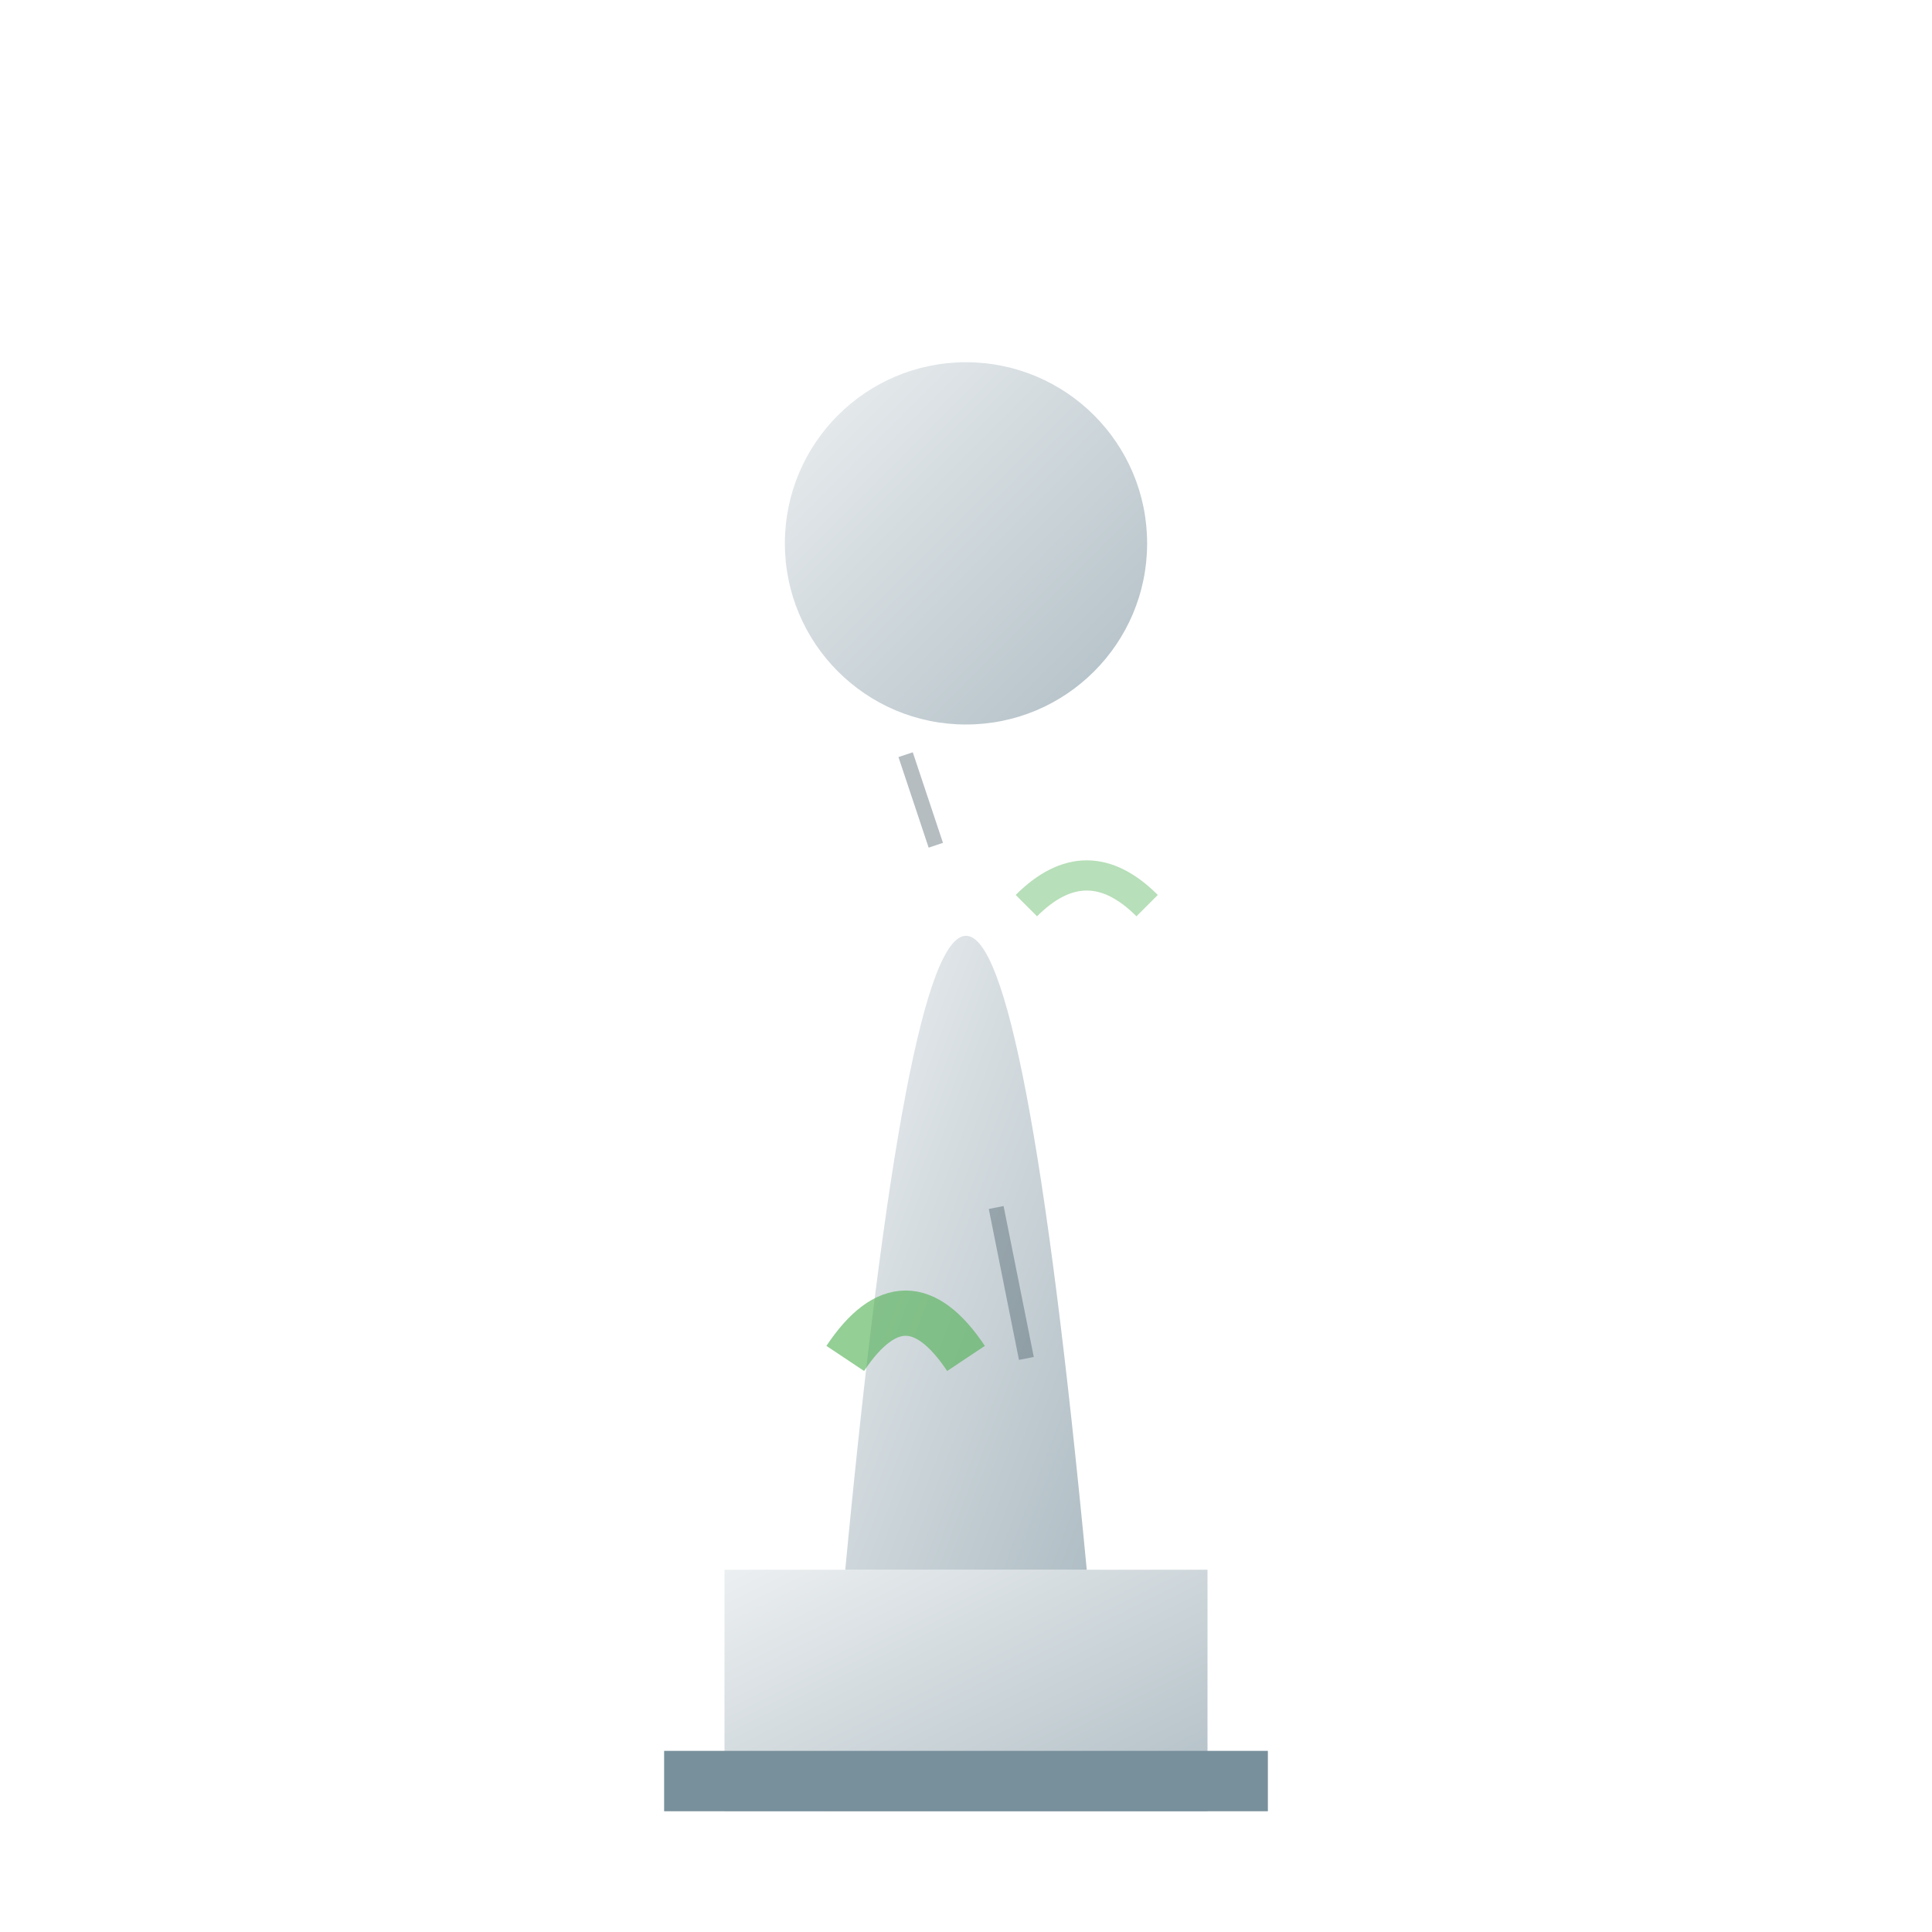
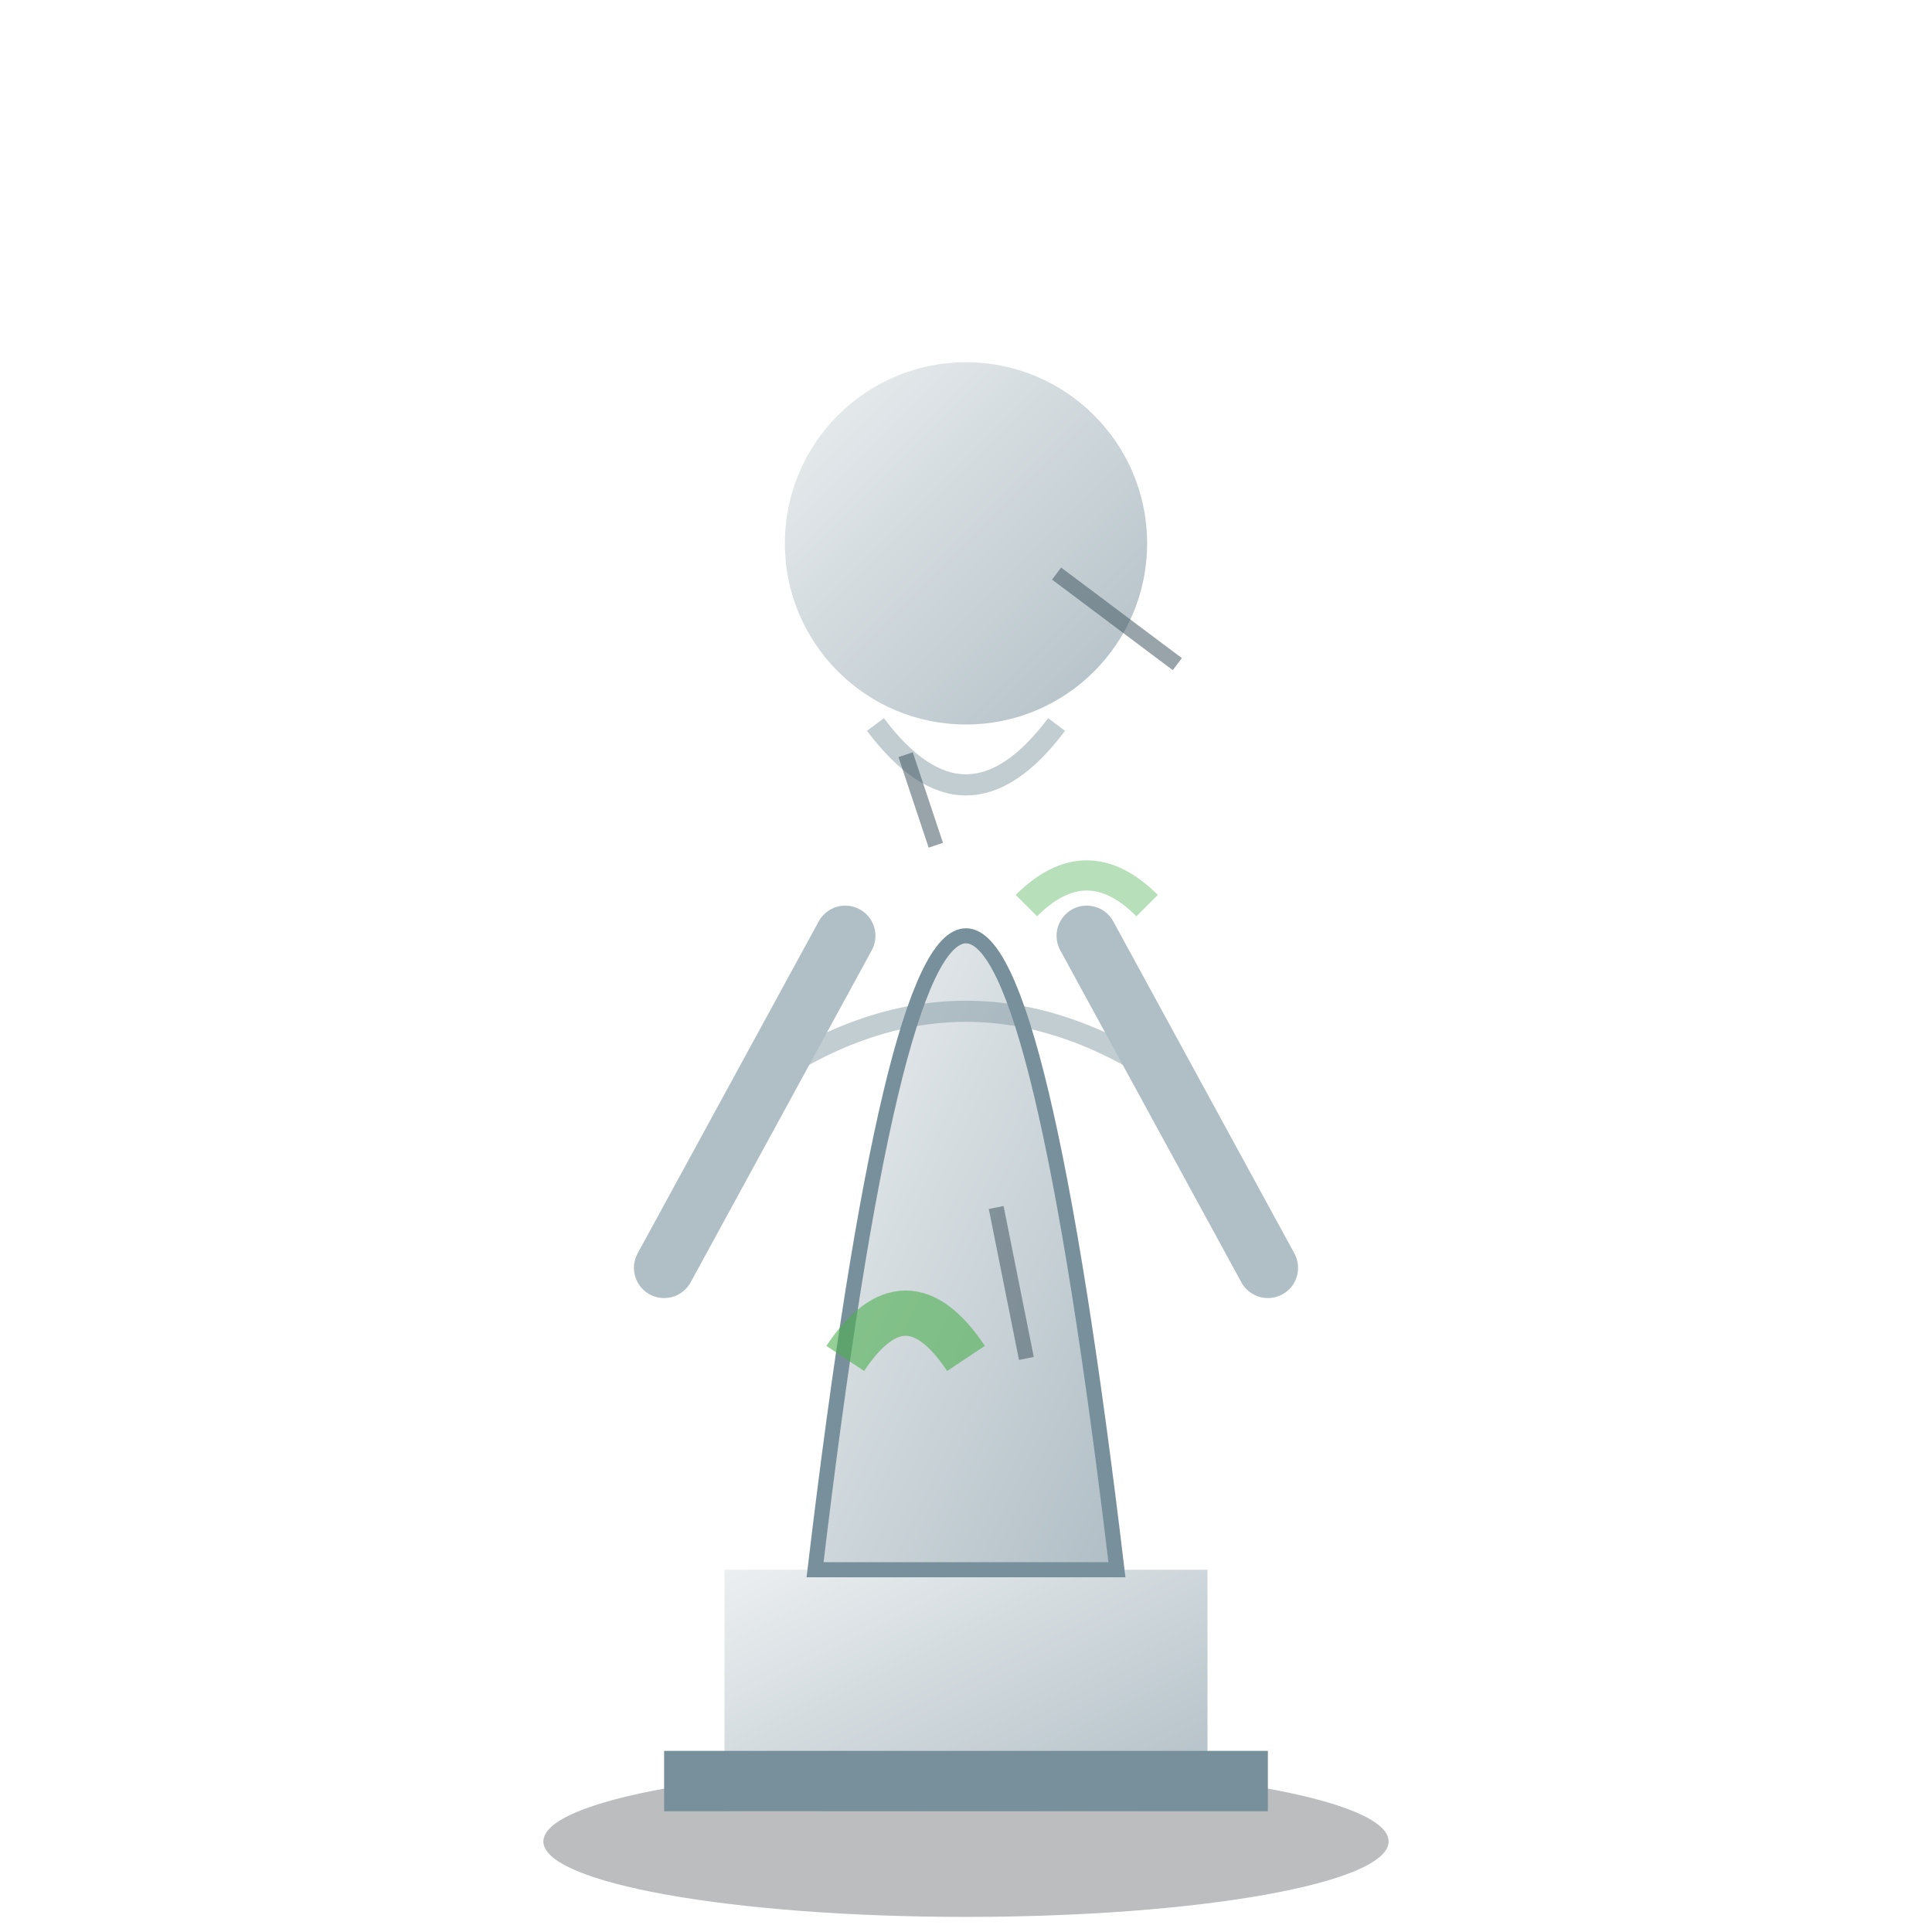
<svg xmlns="http://www.w3.org/2000/svg" viewBox="0 0 64 64">
  <defs>
    <linearGradient id="marble" x1="0%" y1="0%" x2="100%" y2="100%">
      <stop offset="0%" style="stop-color:#eceff1;stop-opacity:1" />
      <stop offset="100%" style="stop-color:#b0bec5;stop-opacity:1" />
    </linearGradient>
  </defs>
+   <ellipse cx="32" cy="61" rx="14" ry="2.5" fill="#0b1114" opacity="0.28" />
  <rect x="24" y="52" width="16" height="8" fill="url(#marble)" />
  <rect x="22" y="58" width="20" height="2" fill="#78909c" />
-   <path d="M28 52 Q32 10 36 52 Z" fill="url(#marble)" />
+   <path d="M27 52 Q32 10 37 52 Z" fill="url(#marble)" stroke="#78909c" stroke-width="0.5" />
  <circle cx="32" cy="18" r="6" fill="url(#marble)" />
+   <path d="M25 36 Q32 31 39 36 M29 24 Q32 28 35 24" fill="none" stroke="#78909c" stroke-width="0.7" opacity="0.45" />
+   <path d="M28 31 L22 42 M36 31 L42 42" stroke="#b0bec5" stroke-width="2" stroke-linecap="round" />
  <path d="M28 45 Q30 42 32 45" fill="none" stroke="#4caf50" stroke-width="1.5" opacity="0.6" />
  <path d="M34 30 Q36 28 38 30" fill="none" stroke="#4caf50" stroke-width="1" opacity="0.4" />
-   <path d="M30 25 L31 28 M33 40 L34 45" stroke="#455a64" stroke-width="0.5" opacity="0.4" />
+   <path d="M30 25 L31 28 M33 40 L34 45 M35 19 L39 22" stroke="#455a64" stroke-width="0.5" opacity="0.55" />
</svg>
